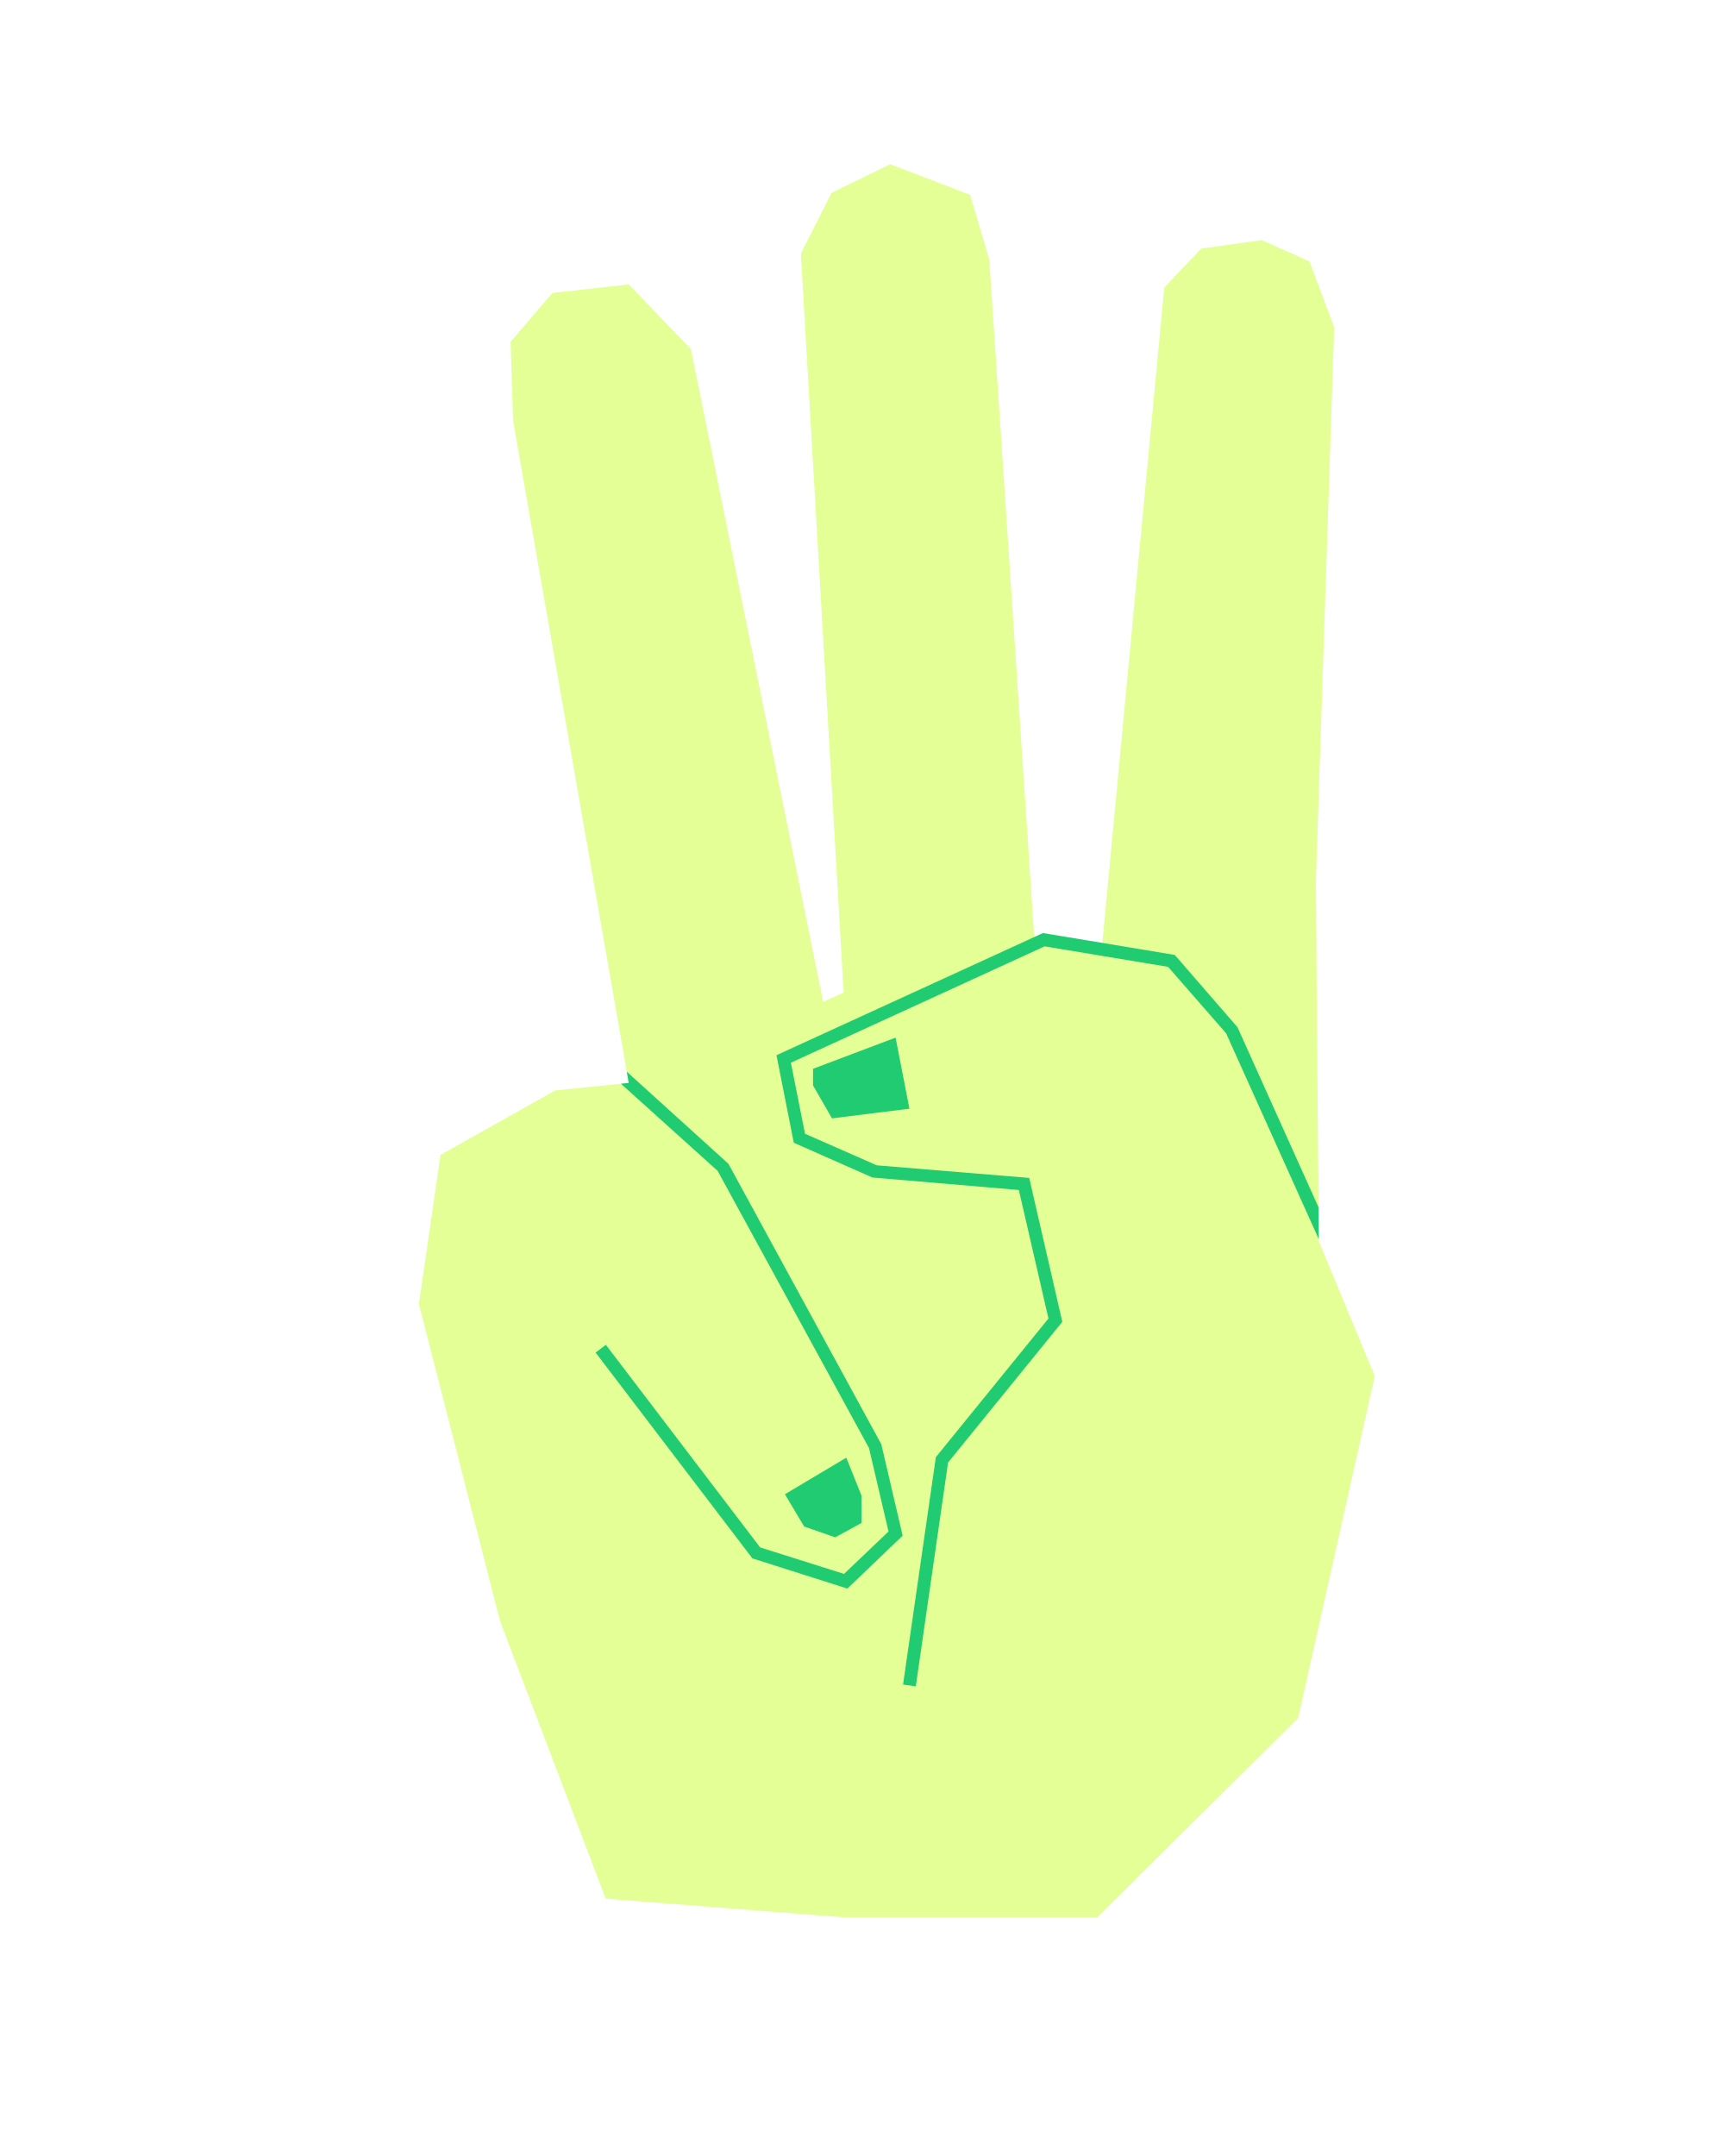
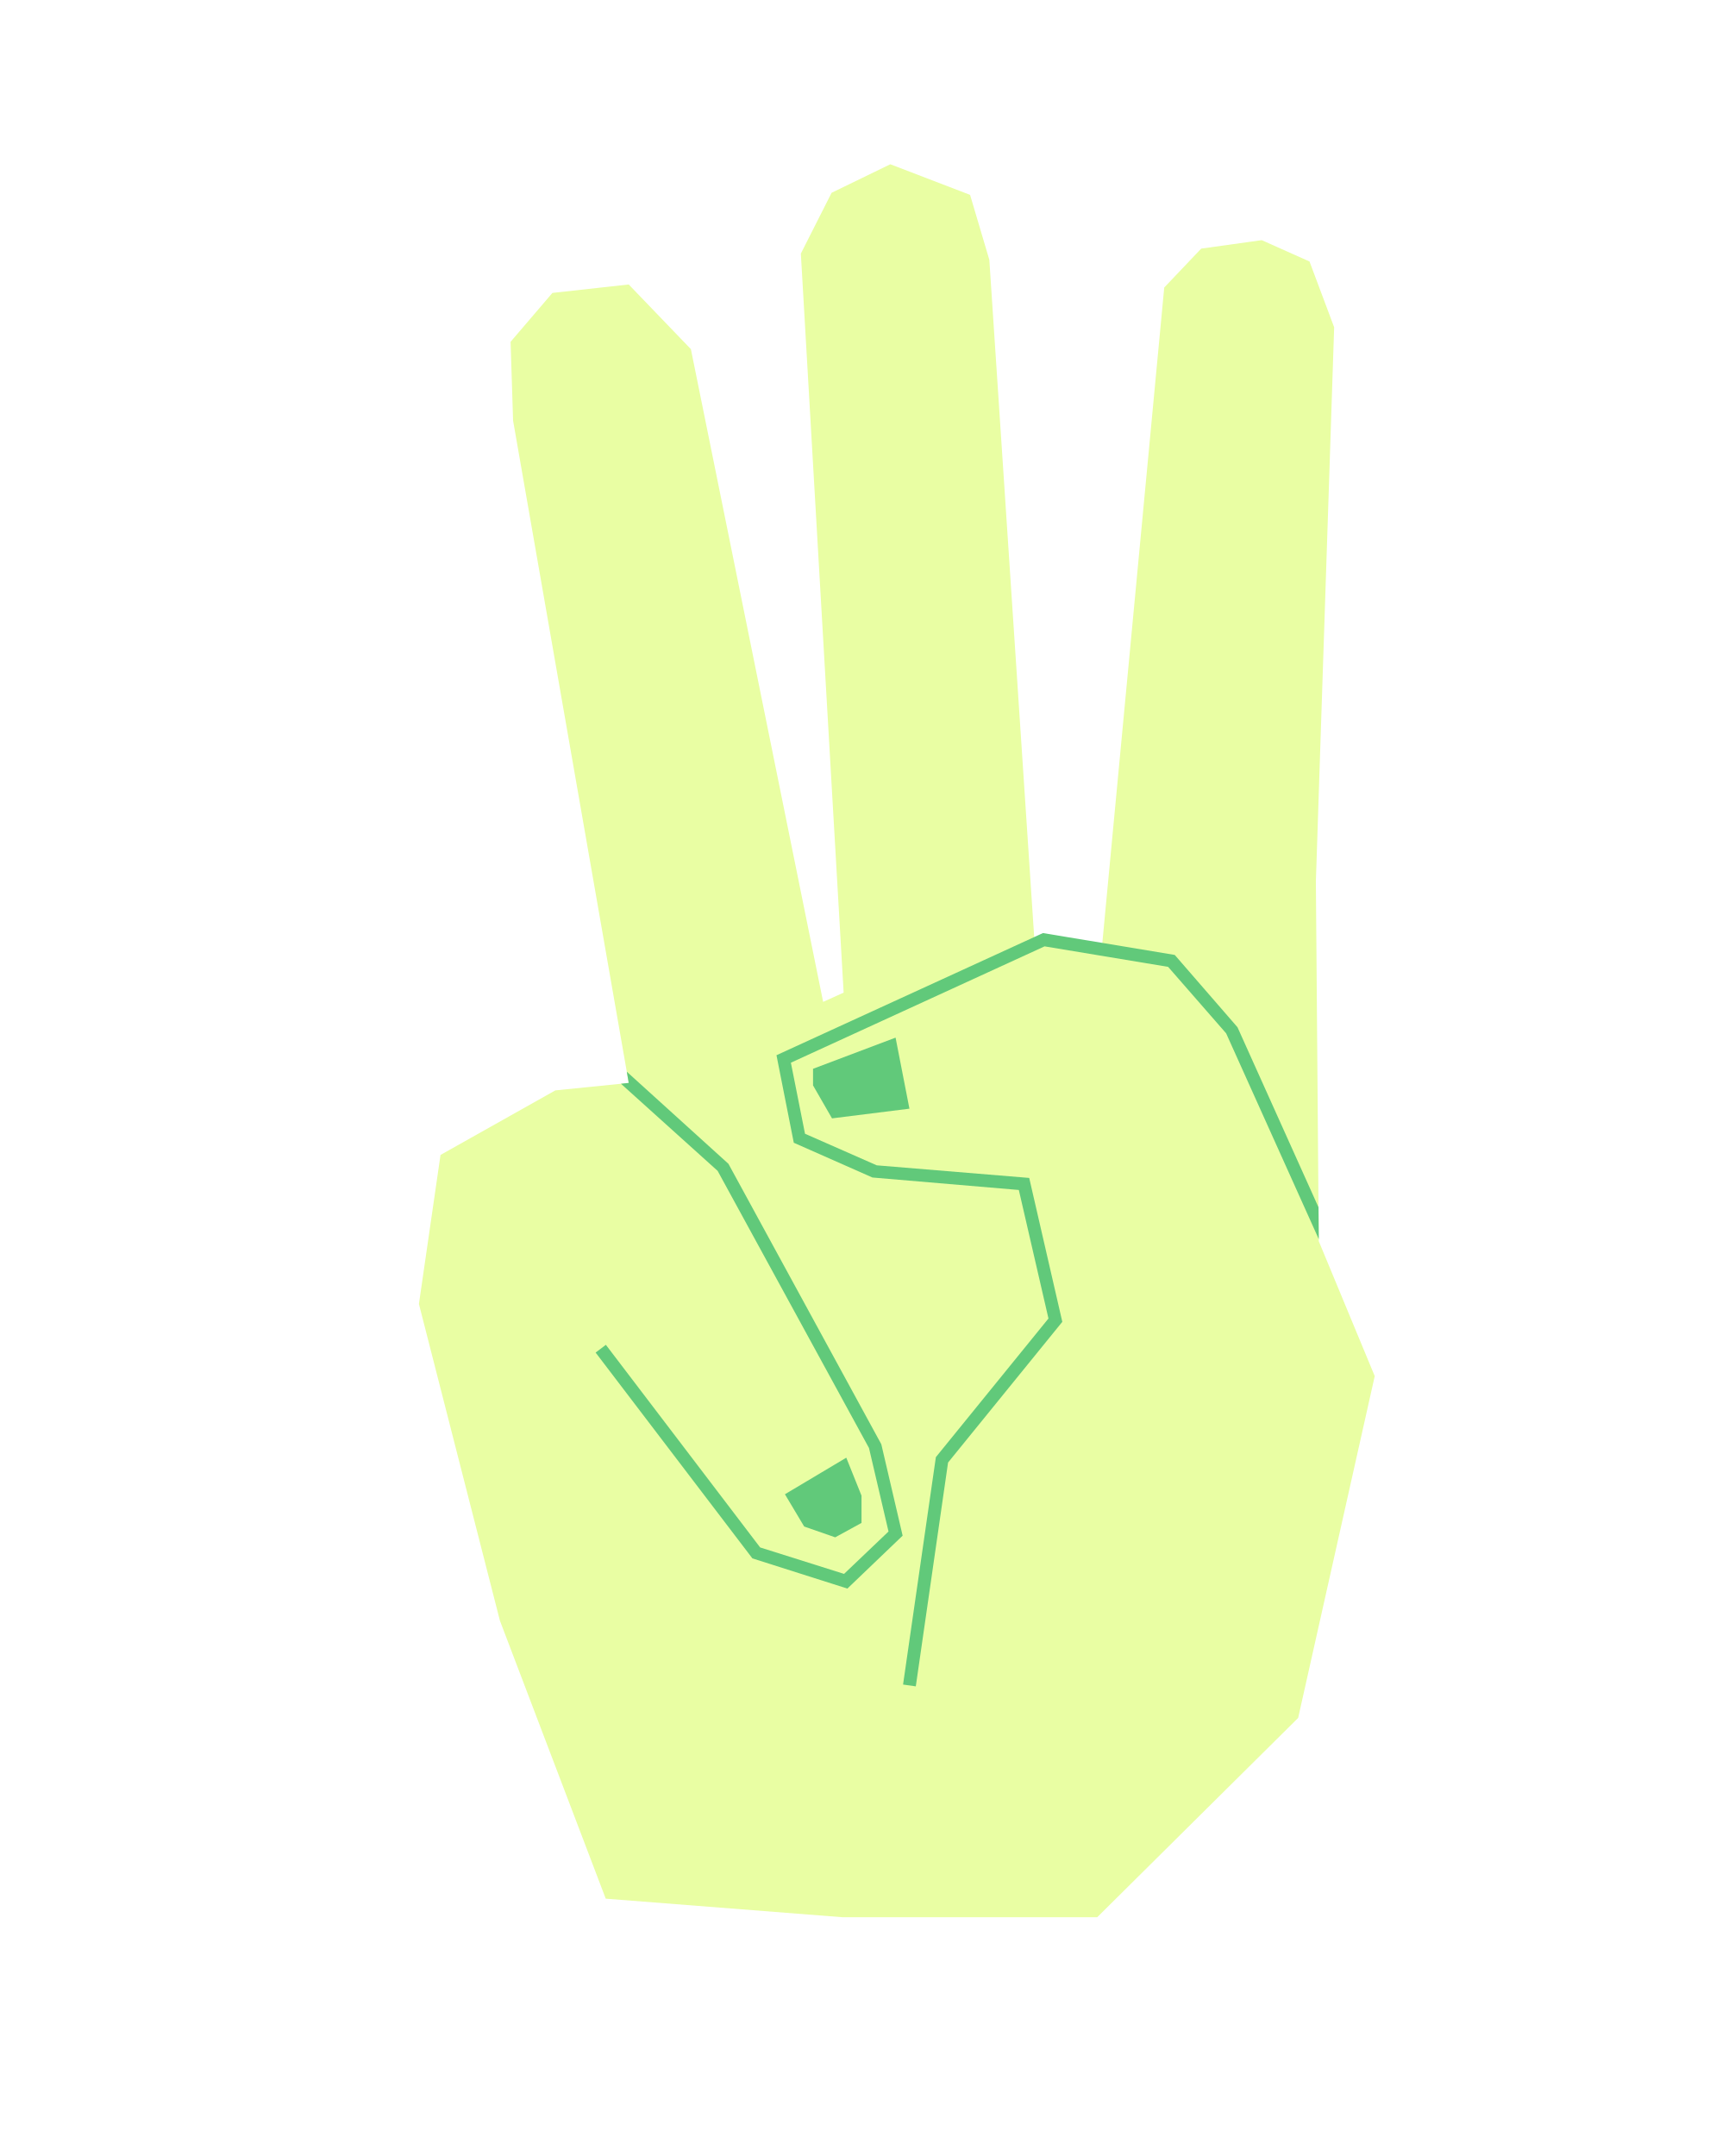
- <svg xmlns="http://www.w3.org/2000/svg" viewBox="0 0 123.91 155.67">
-   <path data-role="outer" fill="#e3ff96" fill-rule="evenodd" d="M99.27,99.36 L93.74,124.04 L79.23,138.43 L60.84,138.43 L43.74,137.09 L36.1,117.02 L30.25,94.15 L31.81,83.39 L40.1,78.73 L44.84,78.25 L45.4,78.19 L45.26,77.38 L37.05,30.37 L36.87,24.68 L39.89,21.15 L45.4,20.54 L49.89,25.21 L59.44,72.34 L60.92,71.67 L57.83,18.31 L60.05,13.92 L64.29,11.86 L70.05,14.07 L71.44,18.76 L74.68,67.66 L74.71,68.15 L75.37,67.84 L79.55,68.54 L79.6,68.08 L84.07,20.76 L86.74,17.95 L91.11,17.34 L94.56,18.88 L96.34,23.63 L95.02,63.64 L95.21,87.17 L95.23,89.47 L95.23,89.62 Z" />
-   <g data-role="details">
-     <polygon points="65.18 110.88 61.19 114.7 54.33 112.52 43.01 97.66 43.75 97.1 54.89 111.73 60.95 113.64 64.16 110.58 62.75 104.55 51.82 84.54 44.84 78.25 45.4 78.19 45.26 77.38 52.6 84.03 63.64 104.28 65.18 110.88" fill="#21cb71" data-role="detail" data-kind="line" />
-     <polygon points="95.23 89.47 88.54 74.61 84.35 69.81 75.43 68.33 57.11 76.73 58.13 81.86 63.31 84.14 74.32 85.05 76.71 95.44 68.46 105.6 66.13 121.76 65.21 121.63 67.58 105.21 75.71 95.2 73.57 85.92 63 85.02 57.32 82.51 56.07 76.19 74.68 67.66 75.31 67.37 79.6 68.08 84.83 68.95 89.36 74.17 95.21 87.17 95.23 89.47" fill="#21cb71" data-role="detail" data-kind="line" />
-     <polygon points="56.68 107.89 61.11 105.25 62.21 107.99 62.21 109.96 60.31 111 58.07 110.22 56.68 107.89" fill="#21cb71" data-role="detail" data-kind="nail" />
-     <polygon points="58.71 77.17 64.67 74.92 65.67 80.05 60.08 80.75 58.71 78.37 58.71 77.17" fill="#21cb71" data-role="detail" data-kind="nail" />
-   </g>
+ <svg xmlns="http://www.w3.org/2000/svg" id="_레이어_1" data-name="레이어 1" viewBox="0 0 123.91 155.67">
+   <defs>
+     <style>
+       .cls-1 {
+         fill: #61c97a;
+       }
+ 
+       .cls-2 {
+         fill: #e9fea3;
+       }
+     </style>
+   </defs>
+   <polygon class="cls-2" points="99.27 99.36 93.74 124.04 79.23 138.43 60.84 138.43 43.74 137.09 36.1 117.02 30.25 94.15 31.81 83.39 40.1 78.73 44.84 78.25 45.4 78.19 45.26 77.38 37.05 30.37 36.87 24.68 39.89 21.15 45.4 20.54 49.89 25.21 59.44 72.34 60.92 71.67 57.83 18.31 60.05 13.92 64.29 11.86 70.05 14.07 71.44 18.76 74.68 67.66 74.71 68.15 75.37 67.84 79.55 68.54 79.6 68.08 84.07 20.76 86.74 17.95 91.11 17.34 94.56 18.88 96.34 23.63 95.02 63.64 95.21 87.17 95.23 89.47 95.23 89.62 99.27 99.36" />
+   <polygon class="cls-1" points="65.18 110.88 61.19 114.7 54.33 112.52 43.01 97.66 43.75 97.1 54.89 111.73 60.95 113.64 64.16 110.58 62.75 104.55 51.82 84.54 44.84 78.25 45.4 78.19 45.26 77.38 52.6 84.03 63.64 104.28 65.18 110.88" />
+   <polygon class="cls-1" points="95.23 89.47 88.54 74.61 84.35 69.81 75.43 68.33 57.11 76.73 58.13 81.86 63.31 84.14 74.32 85.05 76.71 95.44 68.46 105.6 66.13 121.76 65.21 121.63 67.58 105.21 75.71 95.2 73.57 85.92 63 85.02 57.32 82.51 56.07 76.19 74.68 67.66 75.31 67.37 79.6 68.08 84.83 68.95 89.36 74.17 95.21 87.17 95.23 89.47" />
+   <polygon class="cls-1" points="56.68 107.89 61.11 105.25 62.21 107.99 62.21 109.96 60.31 111 58.07 110.22 56.68 107.89" />
+   <polygon class="cls-1" points="58.71 77.17 64.67 74.92 65.67 80.05 60.08 80.75 58.71 78.37 58.71 77.17" />
</svg>
